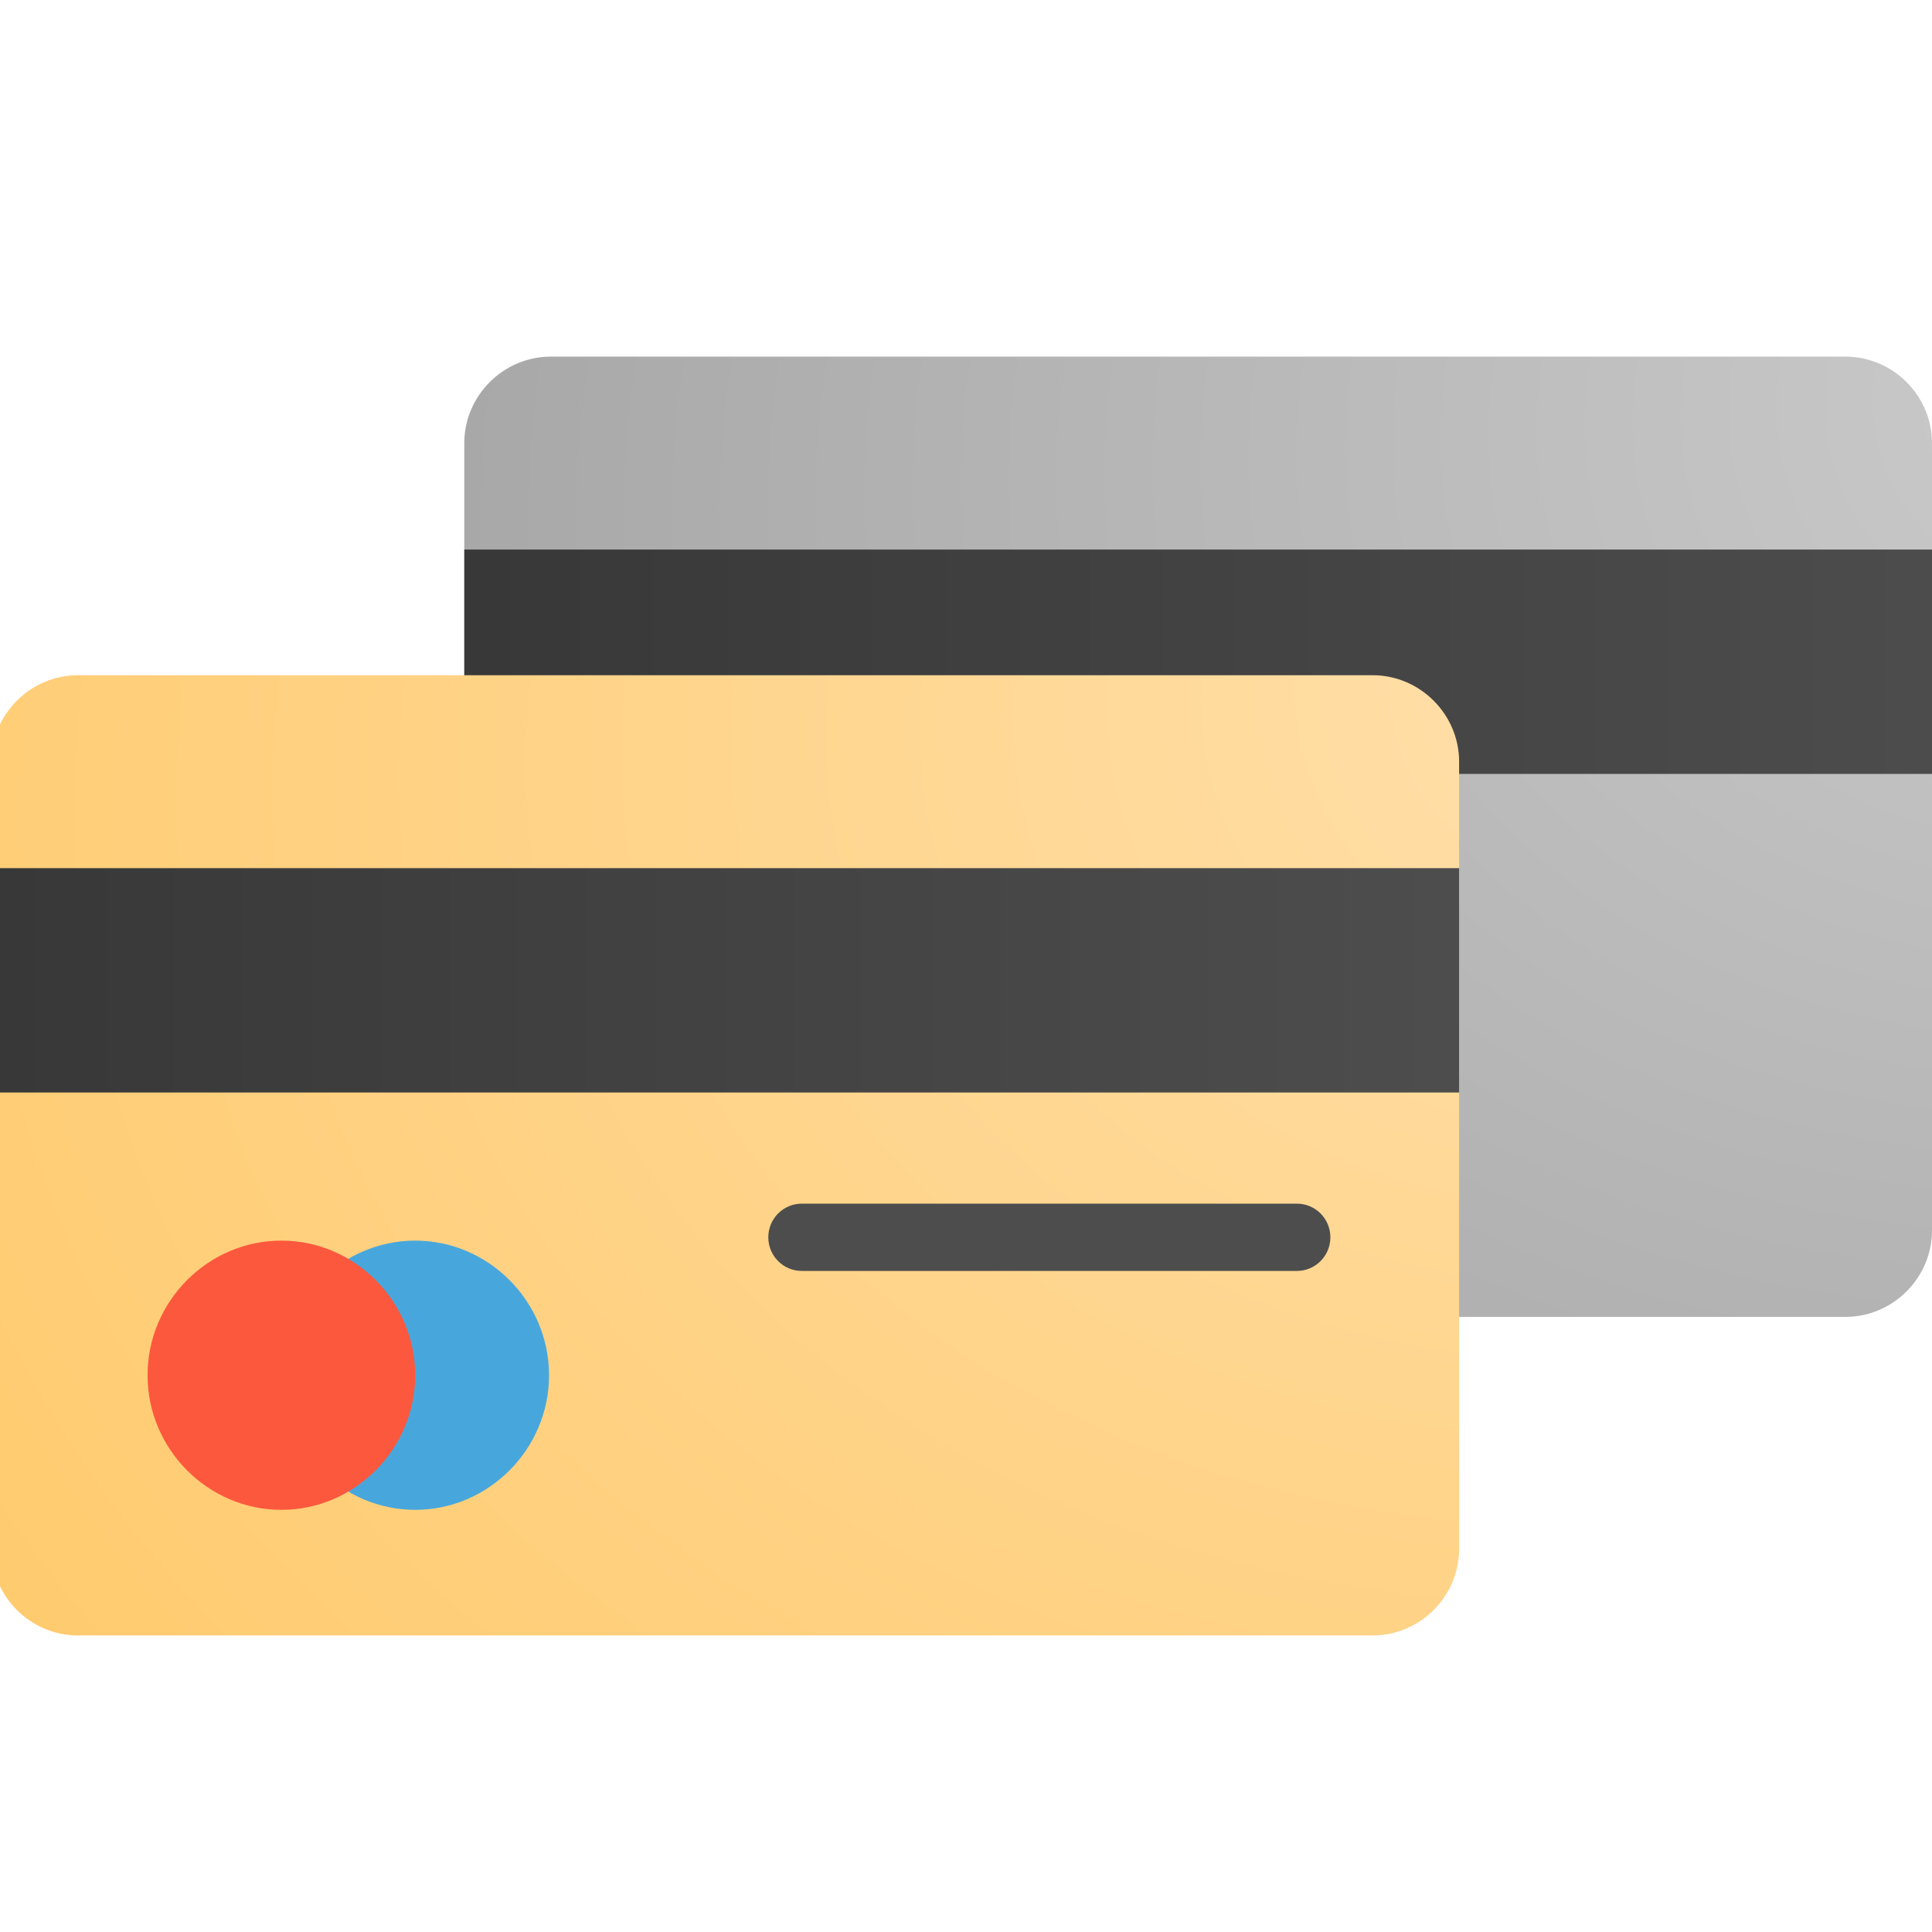
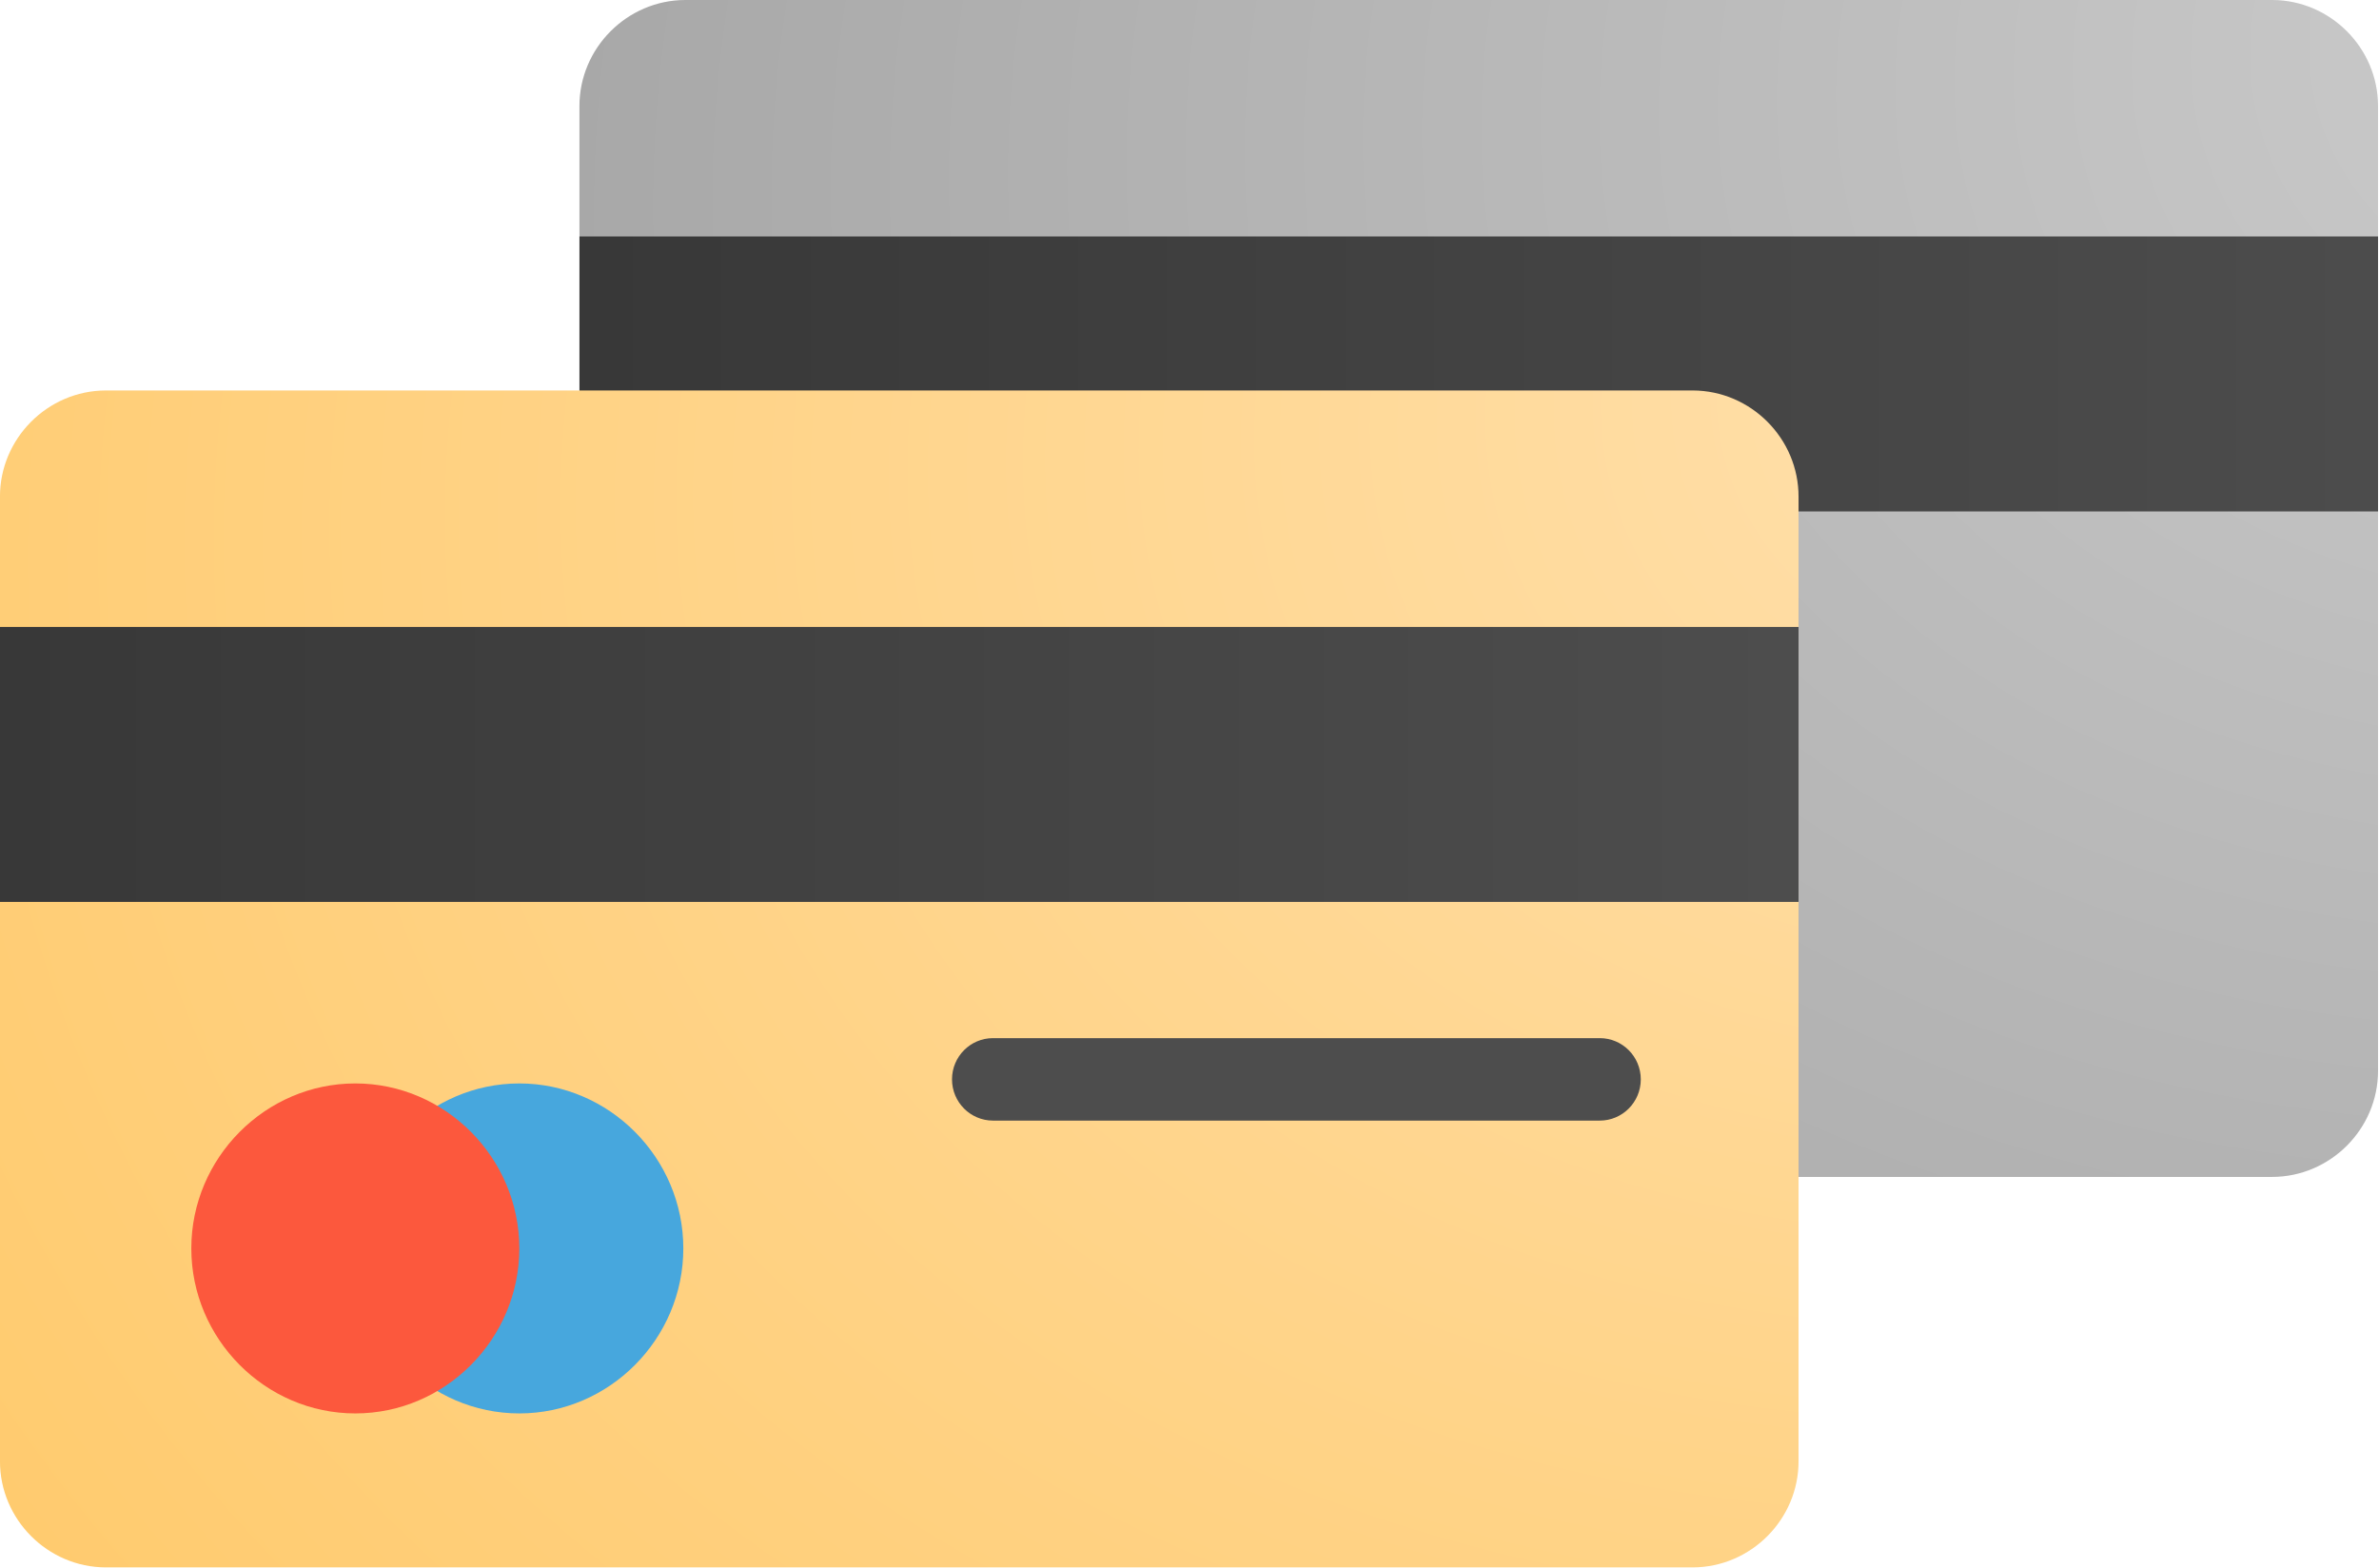
- <svg xmlns="http://www.w3.org/2000/svg" width="100%" height="100%" viewBox="0 0 800 800" version="1.1" xml:space="preserve" style="fill-rule:evenodd;clip-rule:evenodd;stroke-linejoin:round;stroke-miterlimit:2;">
-   <g transform="matrix(-1.41271,0.639262,-0.765886,-1.27052,1533.09,569.318)">
-     <path d="M286.22,475.88L584.488,625.954C595.436,631.416 609.839,625.9 616.397,613.734L725.615,412.277C732.232,400.14 728.702,385.602 717.794,380.066L419.525,229.992C408.597,224.536 394.22,230.018 387.643,242.149L387.611,242.21L278.393,443.667L278.36,443.727C271.783,455.858 275.328,470.358 286.22,475.88Z" style="fill:url(#_Radial1);" />
-   </g>
-   <g transform="matrix(0.951306,0,0,0.951306,-86.6818,-89.7776)">
-     <rect x="293.217" y="333.585" width="638.851" height="97.655" style="fill:url(#_Linear2);fill-rule:nonzero;" />
-   </g>
-   <g transform="matrix(-1.41271,0.639262,-0.765886,-1.27052,1339.64,685.837)">
-     <path d="M292.692,467.015L590.961,617.089C601.909,622.551 616.311,617.035 622.869,604.868L732.087,403.411C738.705,391.275 735.175,376.736 724.266,371.201L425.998,221.127C415.05,215.665 400.647,221.181 394.089,233.347L284.871,434.804C278.254,446.941 281.784,461.479 292.692,467.015Z" style="fill:url(#_Radial3);" />
-   </g>
-   <g transform="matrix(0.951306,0,0,0.951306,-86.6818,-89.7776)">
-     <rect x="87.381" y="472.257" width="638.851" height="97.655" style="fill:url(#_Linear4);fill-rule:nonzero;" />
-   </g>
-   <g transform="matrix(0.951306,0,0,0.951306,-86.6818,-89.7776)">
-     <path d="M213.595,692.975C213.595,725.12 239.892,751.57 271.849,751.57C303.807,751.57 330.103,725.12 330.103,692.975L330.103,692.975C330.103,660.83 303.807,634.379 271.849,634.379C239.892,634.379 213.595,660.83 213.595,692.975L213.595,692.975Z" style="fill:rgb(71,167,221);fill-rule:nonzero;" />
-   </g>
-   <g transform="matrix(0.951306,0,0,0.951306,-86.6818,-89.7776)">
-     <path d="M155.341,692.975C155.341,725.12 181.638,751.57 213.595,751.57C245.552,751.57 271.849,725.12 271.849,692.975C271.849,660.83 245.552,634.379 213.595,634.379C181.638,634.379 155.341,660.83 155.341,692.975Z" style="fill:rgb(252,88,61);fill-rule:nonzero;" />
-   </g>
-   <g transform="matrix(0.951306,0,0,0.951306,-86.6818,-89.7776)">
-     <path d="M655.633,647.578C663.666,647.578 670.197,641.024 670.197,632.934C670.197,624.845 663.666,618.291 655.633,618.291L440.104,618.291C432.06,618.291 425.54,624.845 425.54,632.934C425.54,641.024 432.06,647.578 440.104,647.578L655.633,647.578Z" style="fill:rgb(77,77,77);fill-rule:nonzero;" />
+ <svg xmlns="http://www.w3.org/2000/svg" width="100%" height="100%" viewBox="0 0 777 512" version="1.1" xml:space="preserve" style="fill-rule:evenodd;clip-rule:evenodd;stroke-linejoin:round;stroke-miterlimit:2;">
+   <g transform="matrix(-1.36473,0.617551,-0.739875,-1.22737,1482.95,419.568)">
+     <g transform="matrix(1.00062,-0.000124606,-0.000134262,1.0008,-5.4595,6.94054)">
+       <path d="M286.22,475.88L584.488,625.954C595.436,631.416 609.839,625.9 616.397,613.734L725.615,412.277C732.232,400.14 728.702,385.602 717.794,380.066L419.525,229.992C408.597,224.536 394.22,230.018 387.643,242.149L387.611,242.21L278.393,443.667L278.36,443.727C271.783,455.858 275.328,470.358 286.22,475.88Z" style="fill:url(#_Radial1);" />
+     </g>
+     <g transform="matrix(-0.529362,-0.266348,0.319207,-0.58879,674.718,868.38)">
+       <rect x="293.217" y="333.585" width="638.851" height="97.655" style="fill:url(#_Linear2);" />
+     </g>
+     <g transform="matrix(1.00062,-0.000124606,-0.000134262,1.0008,141.285,-11.0139)">
+       <path d="M292.692,467.015L590.961,617.089C601.909,622.551 616.311,617.035 622.869,604.868L732.087,403.411C738.705,391.275 735.175,376.736 724.266,371.201L425.998,221.127C415.05,215.665 400.647,221.181 394.089,233.347L284.871,434.804C278.254,446.941 281.784,461.479 292.692,467.015Z" style="fill:url(#_Radial3);" />
+     </g>
+     <g transform="matrix(-0.529362,-0.266348,0.319207,-0.58879,674.718,868.38)">
+       <rect x="87.381" y="472.257" width="638.851" height="97.655" style="fill:url(#_Linear4);" />
+     </g>
+     <g transform="matrix(-0.529362,-0.266348,0.319207,-0.58879,674.718,868.38)">
+       <path d="M213.595,692.975C213.595,725.12 239.892,751.57 271.849,751.57C303.807,751.57 330.103,725.12 330.103,692.975C330.103,660.83 303.807,634.379 271.849,634.379C239.892,634.379 213.595,660.83 213.595,692.975Z" style="fill:rgb(71,167,221);fill-rule:nonzero;" />
+     </g>
+     <g transform="matrix(-0.529362,-0.266348,0.319207,-0.58879,674.718,868.38)">
+       <path d="M155.341,692.975C155.341,725.12 181.638,751.57 213.595,751.57C245.552,751.57 271.849,725.12 271.849,692.975C271.849,660.83 245.552,634.379 213.595,634.379C181.638,634.379 155.341,660.83 155.341,692.975Z" style="fill:rgb(252,88,61);fill-rule:nonzero;" />
+     </g>
+     <g transform="matrix(-0.529362,-0.266348,0.319207,-0.58879,674.718,868.38)">
+       <path d="M655.633,647.578C663.666,647.578 670.197,641.024 670.197,632.934C670.197,624.845 663.666,618.291 655.633,618.291L440.104,618.291C432.06,618.291 425.54,624.845 425.54,632.934C425.54,641.024 432.06,647.578 440.104,647.578L655.633,647.578Z" style="fill:rgb(77,77,77);fill-rule:nonzero;" />
+     </g>
  </g>
  <defs>
    <radialGradient id="_Radial1" cx="0" cy="0" r="1" gradientUnits="userSpaceOnUse" gradientTransform="matrix(546,0,0,467.216,213,430.608)">
      <stop offset="0" style="stop-color:rgb(204,204,204);stop-opacity:1" />
      <stop offset="1" style="stop-color:rgb(161,161,161);stop-opacity:1" />
    </radialGradient>
-     <linearGradient id="_Linear2" x1="0" y1="0" x2="1" y2="0" gradientUnits="userSpaceOnUse" gradientTransform="matrix(638.851,0,0,97.6555,293.217,382.413)">
+     <linearGradient id="_Linear2" x1="0" y1="0" x2="1" y2="0" gradientUnits="userSpaceOnUse" gradientTransform="matrix(638.851,0,0,638.851,293.217,382.413)">
      <stop offset="0" style="stop-color:rgb(56,56,56);stop-opacity:1" />
      <stop offset="1" style="stop-color:rgb(76,76,76);stop-opacity:1" />
    </linearGradient>
    <radialGradient id="_Radial3" cx="0" cy="0" r="1" gradientUnits="userSpaceOnUse" gradientTransform="matrix(546,0,0,467.216,213,430.608)">
      <stop offset="0" style="stop-color:rgb(255,224,173);stop-opacity:1" />
      <stop offset="1" style="stop-color:rgb(255,202,108);stop-opacity:1" />
    </radialGradient>
-     <linearGradient id="_Linear4" x1="0" y1="0" x2="1" y2="0" gradientUnits="userSpaceOnUse" gradientTransform="matrix(638.851,0,0,97.6555,87.3813,521.085)">
+     <linearGradient id="_Linear4" x1="0" y1="0" x2="1" y2="0" gradientUnits="userSpaceOnUse" gradientTransform="matrix(638.851,0,0,638.851,87.3813,521.085)">
      <stop offset="0" style="stop-color:rgb(56,56,56);stop-opacity:1" />
      <stop offset="1" style="stop-color:rgb(77,77,77);stop-opacity:1" />
    </linearGradient>
  </defs>
</svg>
